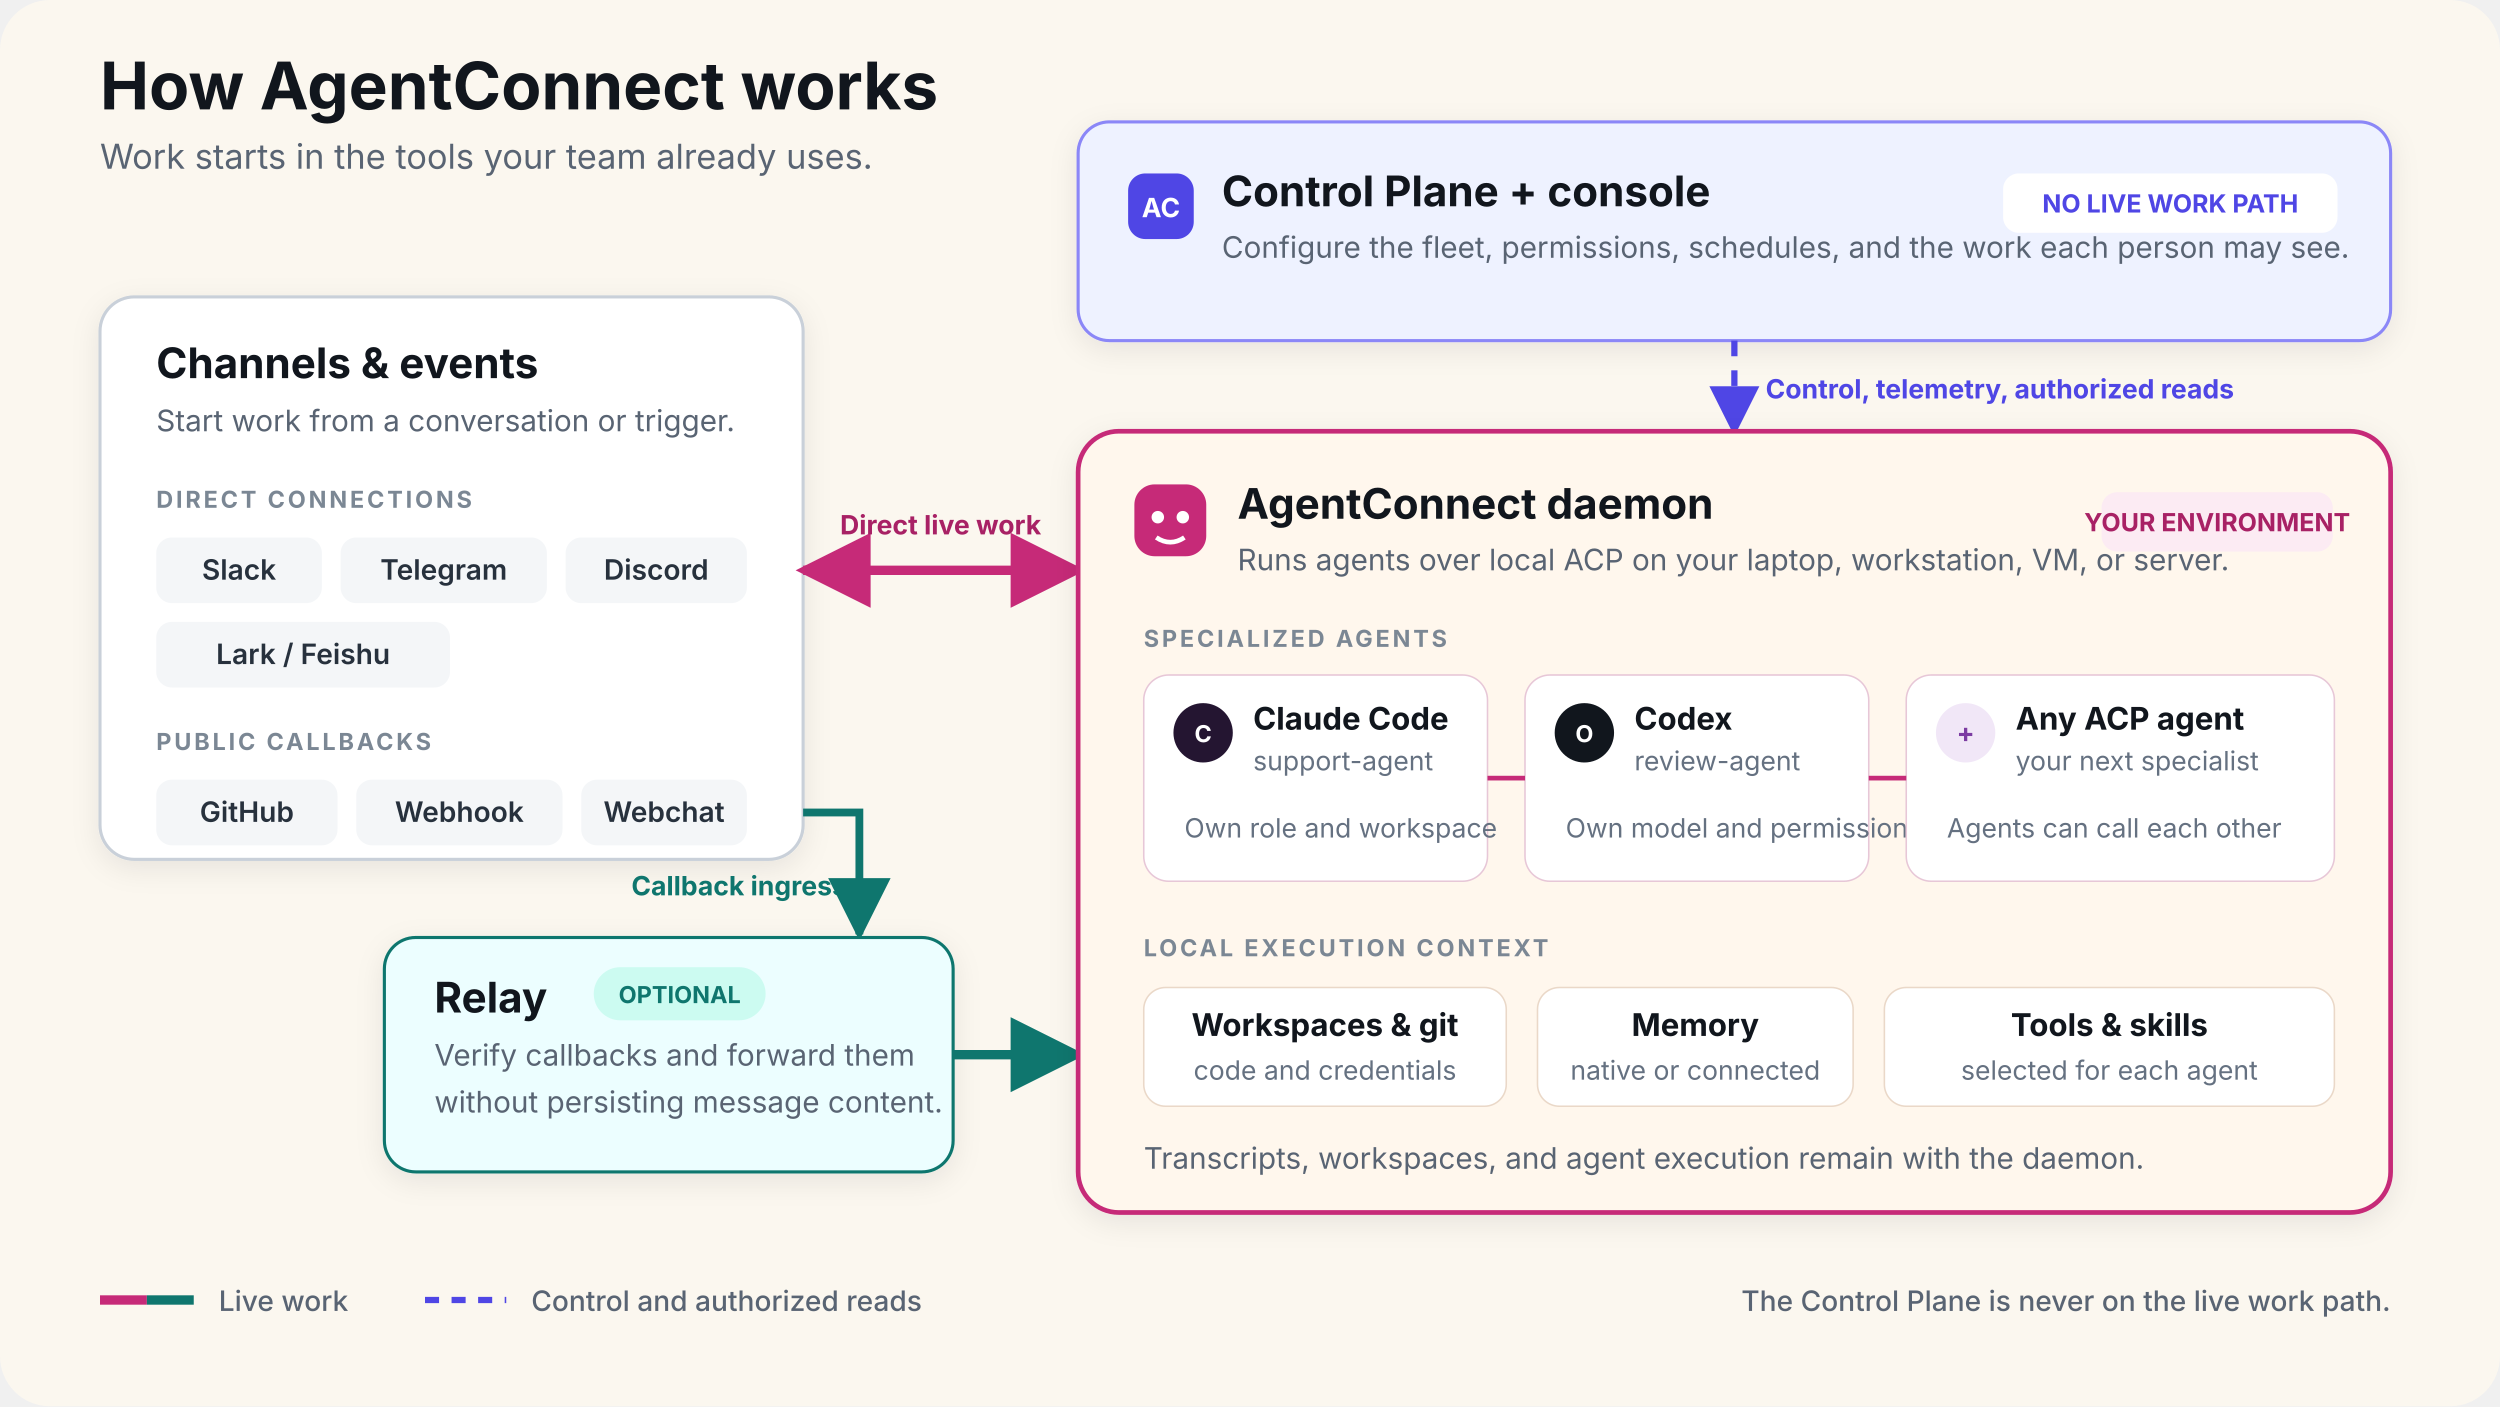
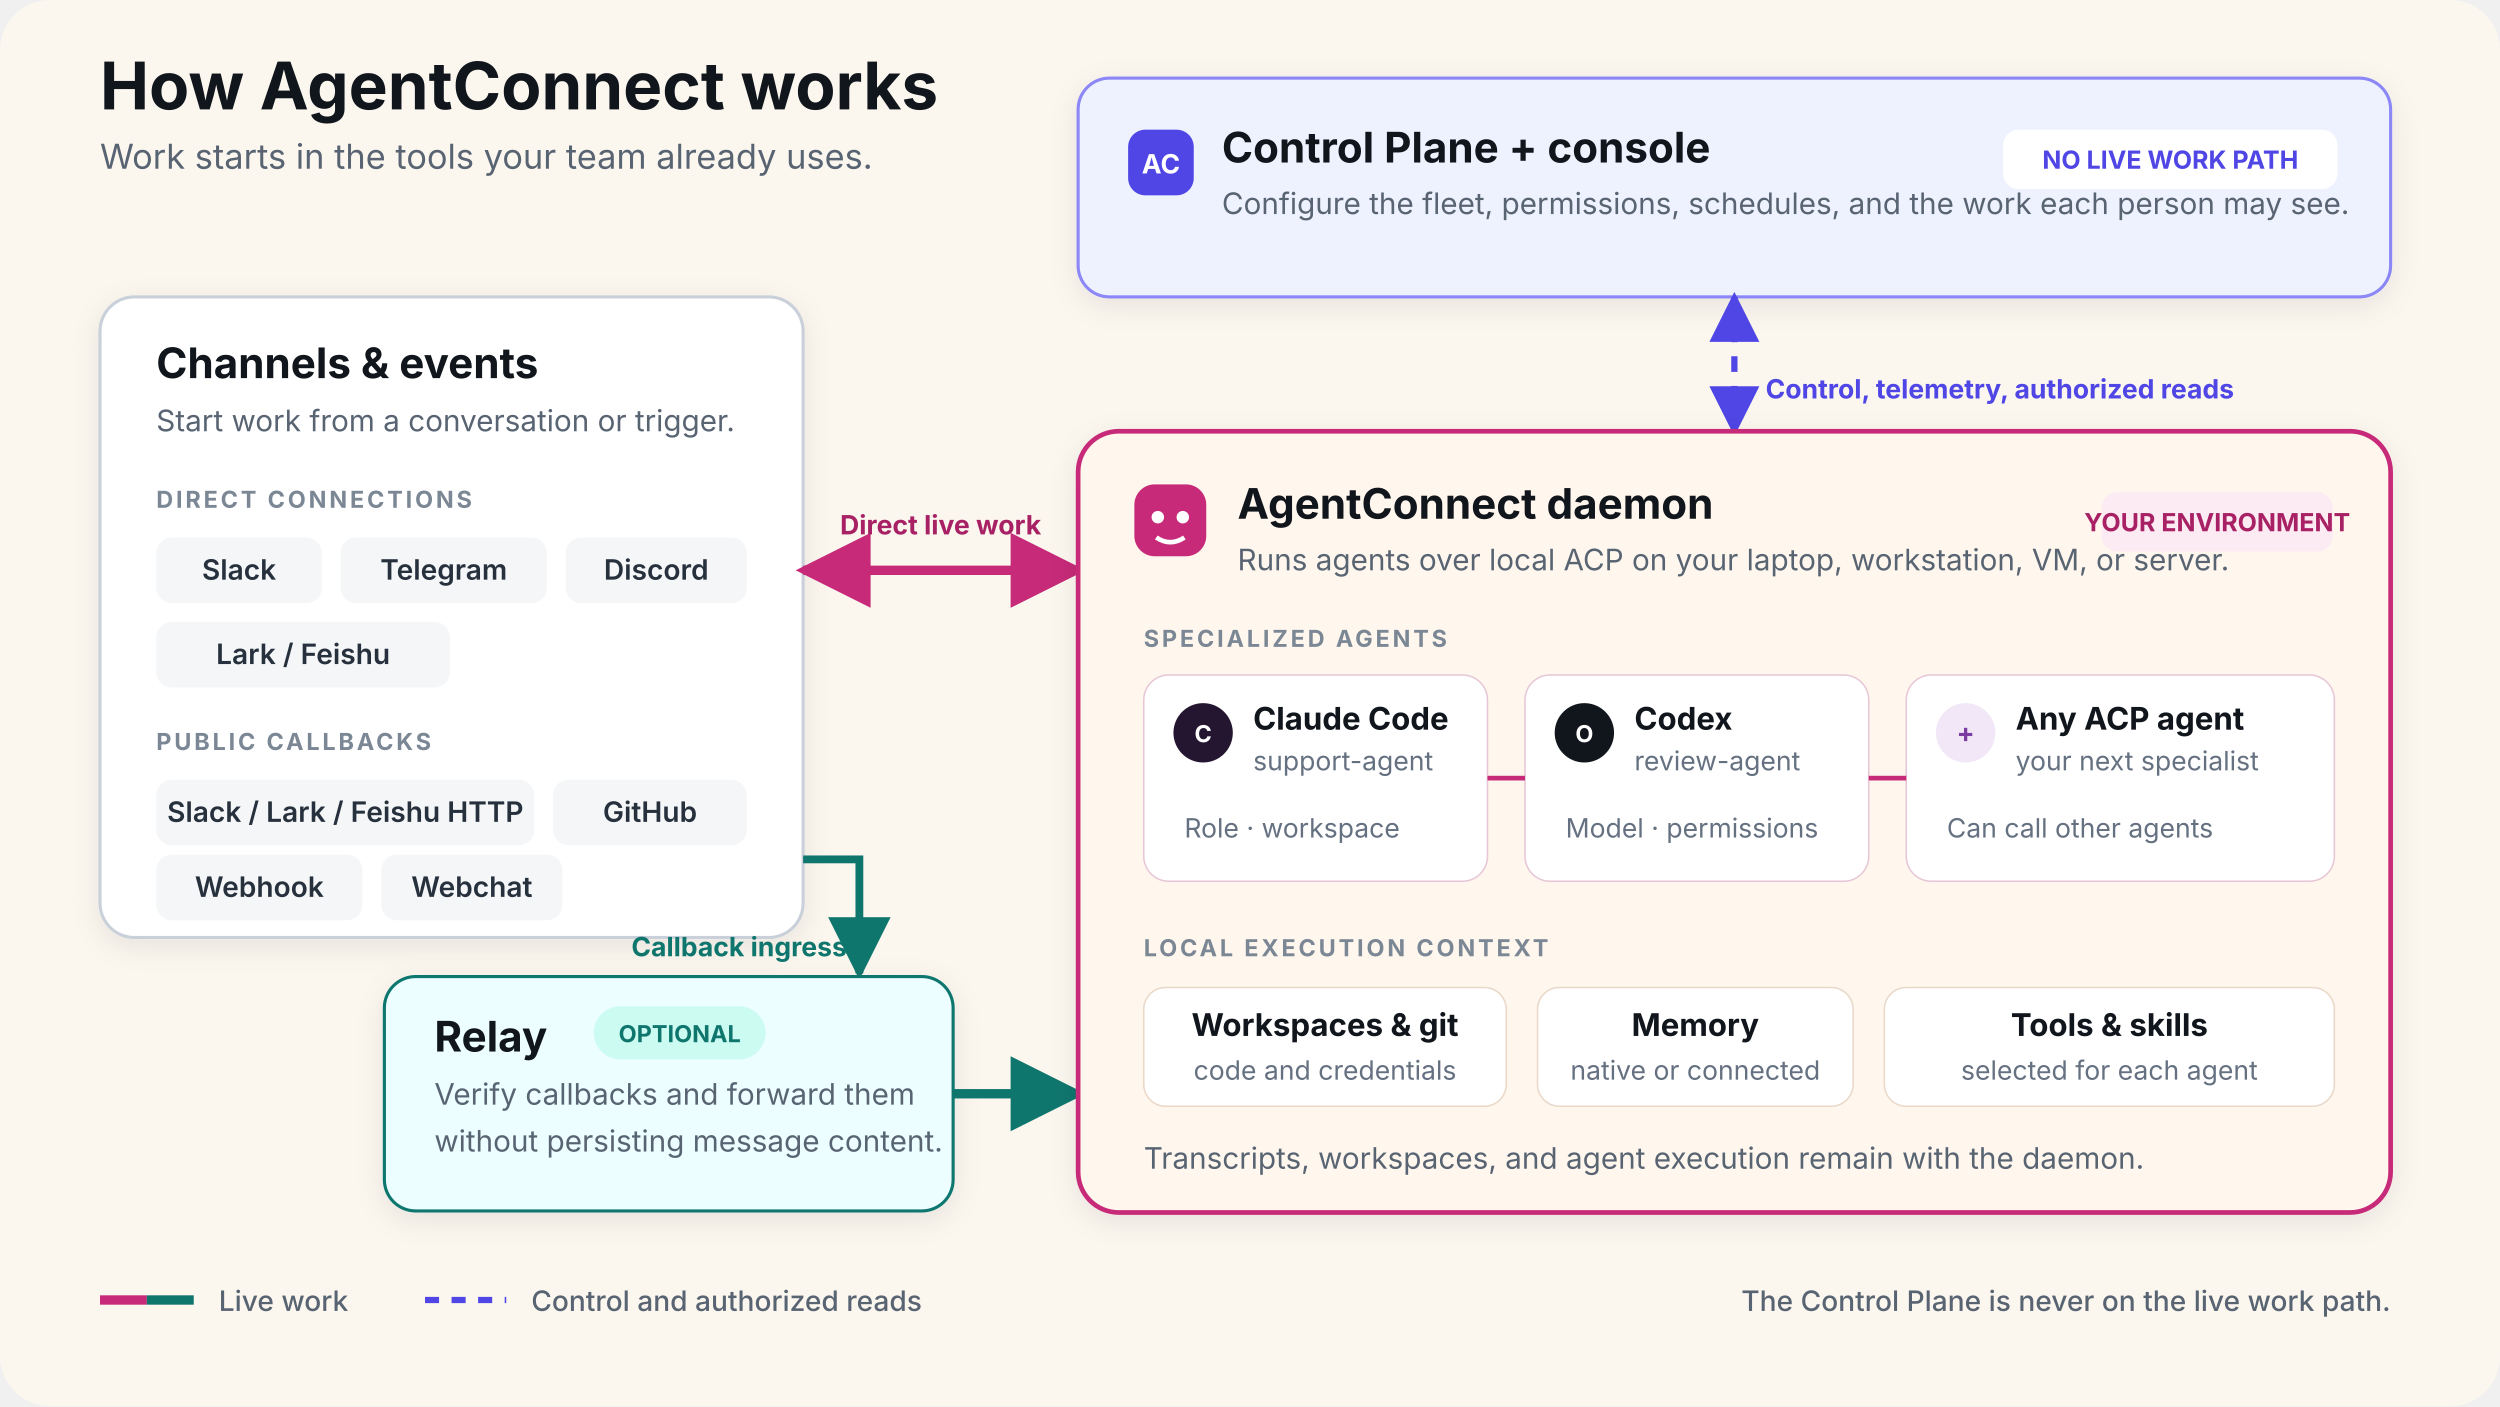
<svg xmlns="http://www.w3.org/2000/svg" width="1600" height="900" viewBox="0 0 1600 900" role="img" aria-labelledby="title description">
  <defs>
    <filter id="shadow" x="-10%" y="-15%" width="120%" height="140%">
      <feDropShadow dx="0" dy="5" stdDeviation="9" flood-color="#11161d" flood-opacity="0.08" />
    </filter>
    <marker id="arrow-pink" viewBox="0 0 10 10" refX="9" refY="5" markerWidth="8" markerHeight="8" orient="auto-start-reverse">
      <path d="M 0 0 L 10 5 L 0 10 z" fill="#c62a78" />
    </marker>
    <marker id="arrow-teal" viewBox="0 0 10 10" refX="9" refY="5" markerWidth="8" markerHeight="8" orient="auto-start-reverse">
      <path d="M 0 0 L 10 5 L 0 10 z" fill="#0f766e" />
    </marker>
    <marker id="arrow-blue" viewBox="0 0 10 10" refX="9" refY="5" markerWidth="8" markerHeight="8" orient="auto-start-reverse">
      <path d="M 0 0 L 10 5 L 0 10 z" fill="#4f46e5" />
    </marker>
    <style>
      .title {
        font: 700 42px -apple-system, BlinkMacSystemFont, "Segoe UI", sans-serif;
        fill: #11161d;
      }
      .subtitle {
        font: 400 22px -apple-system, BlinkMacSystemFont, "Segoe UI", sans-serif;
        fill: #596473;
      }
      .card-title {
        font: 700 27px -apple-system, BlinkMacSystemFont, "Segoe UI", sans-serif;
        fill: #11161d;
      }
      .card-copy {
        font: 400 19px -apple-system, BlinkMacSystemFont, "Segoe UI", sans-serif;
        fill: #596473;
      }
      .eyebrow {
        font: 700 15px -apple-system, BlinkMacSystemFont, "Segoe UI", sans-serif;
        letter-spacing: 1.8px;
        fill: #7b8794;
      }
      .chip {
        font: 600 18px -apple-system, BlinkMacSystemFont, "Segoe UI", sans-serif;
        fill: #27313d;
      }
      .agent-title {
        font: 700 20px -apple-system, BlinkMacSystemFont, "Segoe UI", sans-serif;
        fill: #11161d;
      }
      .agent-copy {
        font: 400 17px -apple-system, BlinkMacSystemFont, "Segoe UI", sans-serif;
        fill: #657181;
      }
      .path-label {
        font: 700 17px -apple-system, BlinkMacSystemFont, "Segoe UI", sans-serif;
      }
      .footer {
        font: 500 18px -apple-system, BlinkMacSystemFont, "Segoe UI", sans-serif;
        fill: #596473;
      }
    </style>
  </defs>
  <rect width="1600" height="900" rx="32" fill="#fbf7ef" />
  <text x="64" y="70" class="title">How AgentConnect works</text>
  <text x="64" y="108" class="subtitle">
    Work starts in the tools your team already uses.
  </text>
  <g filter="url(#shadow)">
-     <rect x="690" y="78" width="840" height="140" rx="20" fill="#eef2ff" stroke="#8b87f7" stroke-width="2" />
+     <rect x="690" y="50" width="840" height="140" rx="20" fill="#eef2ff" stroke="#8b87f7" stroke-width="2" />
  </g>
-   <rect x="722" y="111" width="42" height="42" rx="11" fill="#4f46e5" />
-   <text x="743" y="139" text-anchor="middle" style="font:700 17px -apple-system, BlinkMacSystemFont, 'Segoe UI', sans-serif; fill:#ffffff">
+   <rect x="722" y="83" width="42" height="42" rx="11" fill="#4f46e5" />
+   <text x="743" y="111" text-anchor="middle" style="font:700 17px -apple-system, BlinkMacSystemFont, 'Segoe UI', sans-serif; fill:#ffffff">
    AC
  </text>
-   <text x="782" y="132" class="card-title">Control Plane + console</text>
-   <text x="782" y="165" class="card-copy">
+   <text x="782" y="104" class="card-title">Control Plane + console</text>
+   <text x="782" y="137" class="card-copy">
    Configure the fleet, permissions, schedules, and the work each person may see.
  </text>
-   <rect x="1282" y="111" width="214" height="38" rx="10" fill="#ffffff" />
-   <text x="1389" y="136" text-anchor="middle" style="font:700 16px -apple-system, BlinkMacSystemFont, 'Segoe UI', sans-serif; fill:#4f46e5">
+   <rect x="1282" y="83" width="214" height="38" rx="10" fill="#ffffff" />
+   <text x="1389" y="108" text-anchor="middle" style="font:700 16px -apple-system, BlinkMacSystemFont, 'Segoe UI', sans-serif; fill:#4f46e5">
    NO LIVE WORK PATH
  </text>
-   <line x1="1110" y1="218" x2="1110" y2="276" stroke="#4f46e5" stroke-width="4" stroke-dasharray="10 9" marker-end="url(#arrow-blue)" />
+   <line x1="1110" y1="190" x2="1110" y2="276" stroke="#4f46e5" stroke-width="4" stroke-dasharray="10 9" marker-start="url(#arrow-blue)" marker-end="url(#arrow-blue)" />
  <text x="1130" y="255" class="path-label" fill="#4f46e5">
    Control, telemetry, authorized reads
  </text>
  <g filter="url(#shadow)">
-     <rect x="64" y="190" width="450" height="360" rx="22" fill="#ffffff" stroke="#c9d0d9" stroke-width="2" />
+     <rect x="64" y="190" width="450" height="410" rx="22" fill="#ffffff" stroke="#c9d0d9" stroke-width="2" />
  </g>
  <text x="100" y="242" class="card-title">Channels &amp; events</text>
  <text x="100" y="276" class="card-copy">Start work from a conversation or trigger.</text>
  <text x="100" y="325" class="eyebrow">DIRECT CONNECTIONS</text>
  <rect x="100" y="344" width="106" height="42" rx="10" fill="#f4f6f8" />
  <text x="153" y="371" text-anchor="middle" class="chip">Slack</text>
  <rect x="218" y="344" width="132" height="42" rx="10" fill="#f4f6f8" />
  <text x="284" y="371" text-anchor="middle" class="chip">Telegram</text>
  <rect x="362" y="344" width="116" height="42" rx="10" fill="#f4f6f8" />
  <text x="420" y="371" text-anchor="middle" class="chip">Discord</text>
  <rect x="100" y="398" width="188" height="42" rx="10" fill="#f4f6f8" />
  <text x="194" y="425" text-anchor="middle" class="chip">Lark / Feishu</text>
  <text x="100" y="480" class="eyebrow">PUBLIC CALLBACKS</text>
-   <rect x="100" y="499" width="116" height="42" rx="10" fill="#f4f6f8" />
-   <text x="158" y="526" text-anchor="middle" class="chip">GitHub</text>
-   <rect x="228" y="499" width="132" height="42" rx="10" fill="#f4f6f8" />
-   <text x="294" y="526" text-anchor="middle" class="chip">Webhook</text>
-   <rect x="372" y="499" width="106" height="42" rx="10" fill="#f4f6f8" />
-   <text x="425" y="526" text-anchor="middle" class="chip">Webchat</text>
+   <rect x="100" y="499" width="242" height="42" rx="10" fill="#f4f6f8" />
+   <text x="221" y="526" text-anchor="middle" class="chip">Slack / Lark / Feishu HTTP</text>
+   <rect x="354" y="499" width="124" height="42" rx="10" fill="#f4f6f8" />
+   <text x="416" y="526" text-anchor="middle" class="chip">GitHub</text>
+   <rect x="100" y="547" width="132" height="42" rx="10" fill="#f4f6f8" />
+   <text x="166" y="574" text-anchor="middle" class="chip">Webhook</text>
+   <rect x="244" y="547" width="116" height="42" rx="10" fill="#f4f6f8" />
+   <text x="302" y="574" text-anchor="middle" class="chip">Webchat</text>
  <line x1="514" y1="365" x2="690" y2="365" stroke="#c62a78" stroke-width="6" marker-start="url(#arrow-pink)" marker-end="url(#arrow-pink)" />
  <text x="602" y="342" text-anchor="middle" class="path-label" fill="#a82165">
    Direct live work
  </text>
-   <path d="M 514 520 H 550 V 598" fill="none" stroke="#0f766e" stroke-width="5" marker-end="url(#arrow-teal)" />
-   <text x="542" y="573" text-anchor="end" class="path-label" fill="#0f766e">
+   <path d="M 514 550 H 550 V 623" fill="none" stroke="#0f766e" stroke-width="5" marker-end="url(#arrow-teal)" />
+   <text x="542" y="612" text-anchor="end" class="path-label" fill="#0f766e">
    Callback ingress
  </text>
  <g filter="url(#shadow)">
-     <rect x="246" y="600" width="364" height="150" rx="20" fill="#ecfeff" stroke="#0f766e" stroke-width="2" />
+     <rect x="246" y="625" width="364" height="150" rx="20" fill="#ecfeff" stroke="#0f766e" stroke-width="2" />
  </g>
-   <text x="278" y="648" class="card-title">Relay</text>
-   <rect x="380" y="619" width="110" height="34" rx="17" fill="#ccfbf1" />
-   <text x="435" y="642" text-anchor="middle" style="font:700 15px -apple-system, BlinkMacSystemFont, 'Segoe UI', sans-serif; fill:#0f766e">
+   <text x="278" y="673" class="card-title">Relay</text>
+   <rect x="380" y="644" width="110" height="34" rx="17" fill="#ccfbf1" />
+   <text x="435" y="667" text-anchor="middle" style="font:700 15px -apple-system, BlinkMacSystemFont, 'Segoe UI', sans-serif; fill:#0f766e">
    OPTIONAL
  </text>
-   <text x="278" y="682" class="card-copy">Verify callbacks and forward them</text>
-   <text x="278" y="712" class="card-copy">without persisting message content.</text>
-   <line x1="610" y1="675" x2="690" y2="675" stroke="#0f766e" stroke-width="6" marker-end="url(#arrow-teal)" />
+   <text x="278" y="707" class="card-copy">Verify callbacks and forward them</text>
+   <text x="278" y="737" class="card-copy">without persisting message content.</text>
+   <line x1="610" y1="700" x2="690" y2="700" stroke="#0f766e" stroke-width="6" marker-end="url(#arrow-teal)" />
  <g filter="url(#shadow)">
    <rect x="690" y="276" width="840" height="500" rx="26" fill="#fff7ed" stroke="#c62a78" stroke-width="3" />
  </g>
  <rect x="726" y="310" width="46" height="46" rx="13" fill="#c62a78" />
  <circle cx="741" cy="331" r="4" fill="#ffffff" />
  <circle cx="757" cy="331" r="4" fill="#ffffff" />
  <path d="M 740 344 Q 749 350 758 344" fill="none" stroke="#ffffff" stroke-width="3" />
  <text x="792" y="332" class="card-title">AgentConnect daemon</text>
  <text x="792" y="365" class="card-copy">
    Runs agents over local ACP on your laptop, workstation, VM, or server.
  </text>
  <rect x="1345" y="315" width="148" height="38" rx="10" fill="#fcebf3" />
  <text x="1419" y="340" text-anchor="middle" style="font:700 16px -apple-system, BlinkMacSystemFont, 'Segoe UI', sans-serif; fill:#a82165">
    YOUR ENVIRONMENT
  </text>
  <text x="732" y="414" class="eyebrow">SPECIALIZED AGENTS</text>
  <rect x="732" y="432" width="220" height="132" rx="16" fill="#ffffff" stroke="#e7c7d7" />
  <circle cx="770" cy="469" r="19" fill="#241531" />
  <text x="770" y="475" text-anchor="middle" style="font:700 15px -apple-system, BlinkMacSystemFont, 'Segoe UI', sans-serif; fill:#ffffff">
    C
  </text>
  <text x="802" y="467" class="agent-title">Claude Code</text>
  <text x="802" y="493" class="agent-copy">support-agent</text>
-   <text x="758" y="536" class="agent-copy">Own role and workspace</text>
+   <text x="758" y="536" class="agent-copy">Role · workspace</text>
  <rect x="976" y="432" width="220" height="132" rx="16" fill="#ffffff" stroke="#e7c7d7" />
  <circle cx="1014" cy="469" r="19" fill="#11161d" />
  <text x="1014" y="475" text-anchor="middle" style="font:700 15px -apple-system, BlinkMacSystemFont, 'Segoe UI', sans-serif; fill:#ffffff">
    O
  </text>
  <text x="1046" y="467" class="agent-title">Codex</text>
  <text x="1046" y="493" class="agent-copy">review-agent</text>
-   <text x="1002" y="536" class="agent-copy">Own model and permissions</text>
+   <text x="1002" y="536" class="agent-copy">Model · permissions</text>
  <rect x="1220" y="432" width="274" height="132" rx="16" fill="#ffffff" stroke="#e7c7d7" />
  <circle cx="1258" cy="469" r="19" fill="#f1e7f7" />
  <text x="1258" y="475" text-anchor="middle" style="font:700 17px -apple-system, BlinkMacSystemFont, 'Segoe UI', sans-serif; fill:#7c3ca2">
    +
  </text>
  <text x="1290" y="467" class="agent-title">Any ACP agent</text>
  <text x="1290" y="493" class="agent-copy">your next specialist</text>
-   <text x="1246" y="536" class="agent-copy">Agents can call each other</text>
+   <text x="1246" y="536" class="agent-copy">Can call other agents</text>
  <line x1="952" y1="498" x2="976" y2="498" stroke="#c62a78" stroke-width="3" />
  <line x1="1196" y1="498" x2="1220" y2="498" stroke="#c62a78" stroke-width="3" />
  <text x="732" y="612" class="eyebrow">LOCAL EXECUTION CONTEXT</text>
  <rect x="732" y="632" width="232" height="76" rx="14" fill="#ffffff" stroke="#ead8c8" />
  <text x="848" y="663" text-anchor="middle" class="agent-title">Workspaces &amp; git</text>
  <text x="848" y="691" text-anchor="middle" class="agent-copy">code and credentials</text>
  <rect x="984" y="632" width="202" height="76" rx="14" fill="#ffffff" stroke="#ead8c8" />
  <text x="1085" y="663" text-anchor="middle" class="agent-title">Memory</text>
  <text x="1085" y="691" text-anchor="middle" class="agent-copy">native or connected</text>
  <rect x="1206" y="632" width="288" height="76" rx="14" fill="#ffffff" stroke="#ead8c8" />
  <text x="1350" y="663" text-anchor="middle" class="agent-title">Tools &amp; skills</text>
  <text x="1350" y="691" text-anchor="middle" class="agent-copy">selected for each agent</text>
  <text x="732" y="748" class="card-copy">
    Transcripts, workspaces, and agent execution remain with the daemon.
  </text>
  <line x1="64" y1="832" x2="94" y2="832" stroke="#c62a78" stroke-width="6" />
  <line x1="94" y1="832" x2="124" y2="832" stroke="#0f766e" stroke-width="6" />
  <text x="140" y="839" class="footer">Live work</text>
  <line x1="272" y1="832" x2="324" y2="832" stroke="#4f46e5" stroke-width="4" stroke-dasharray="9 8" />
  <text x="340" y="839" class="footer">Control and authorized reads</text>
  <text x="1530" y="839" text-anchor="end" class="footer">
    The Control Plane is never on the live work path.
  </text>
</svg>
